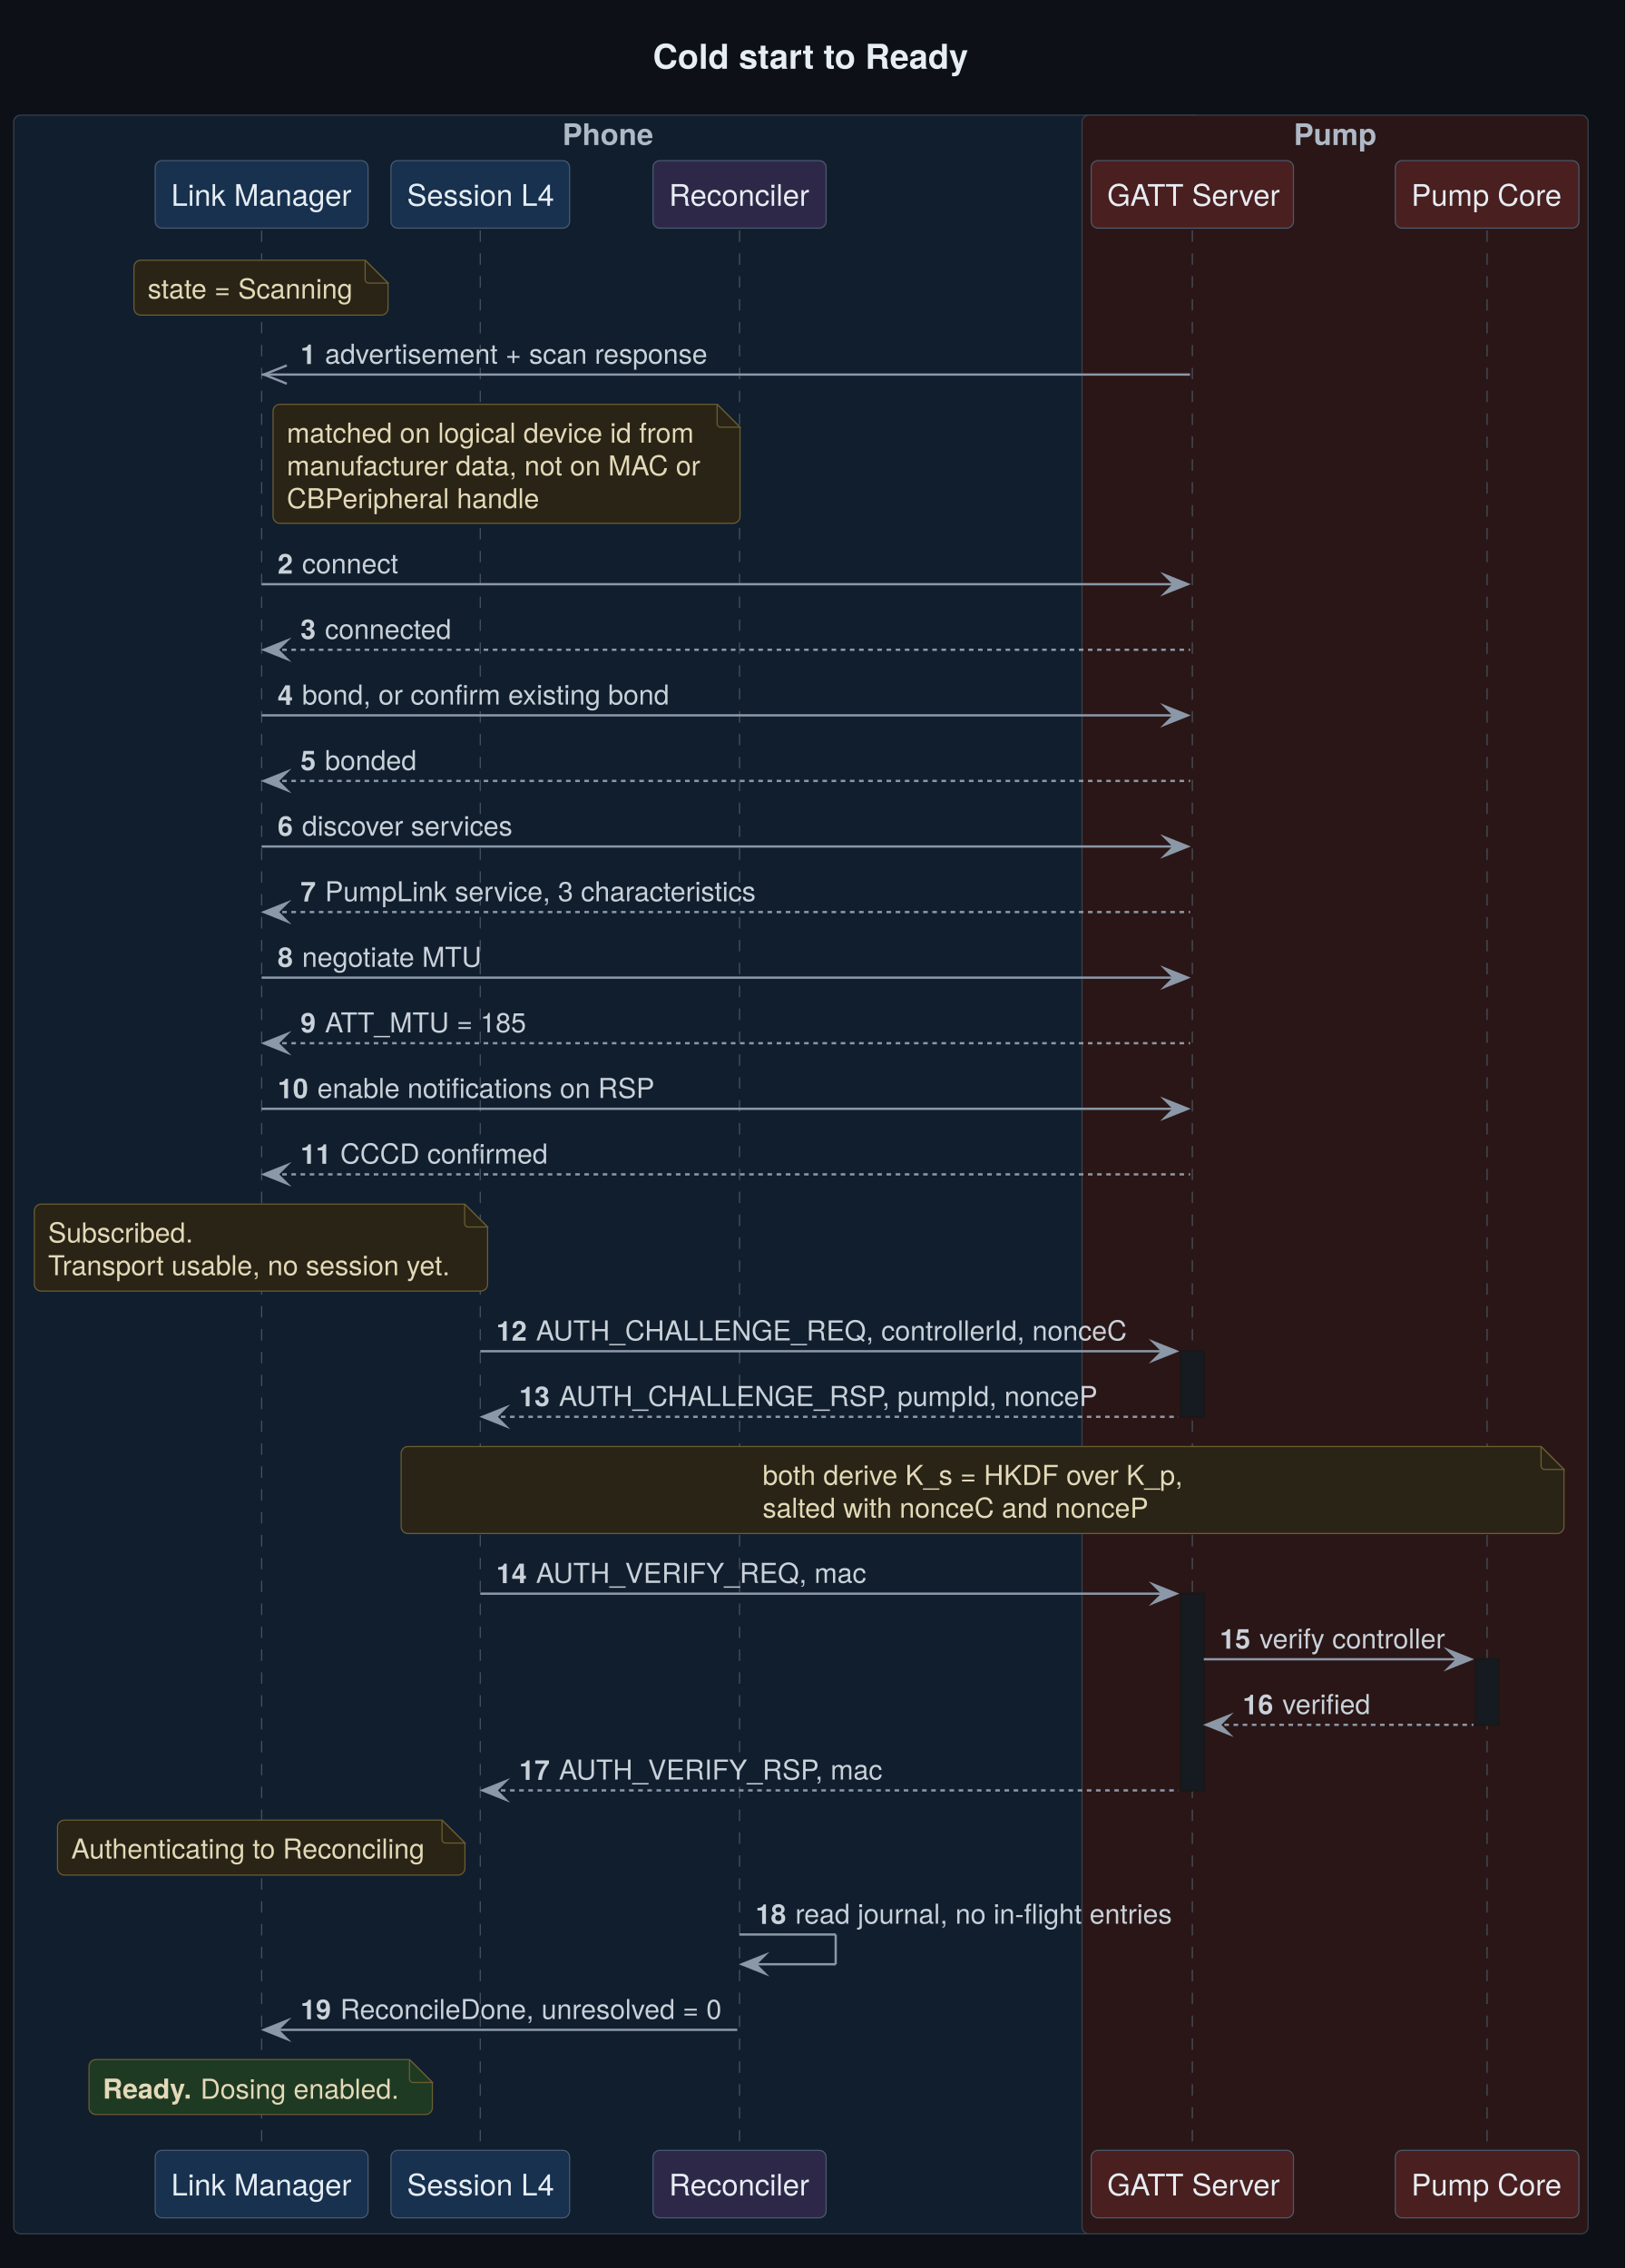
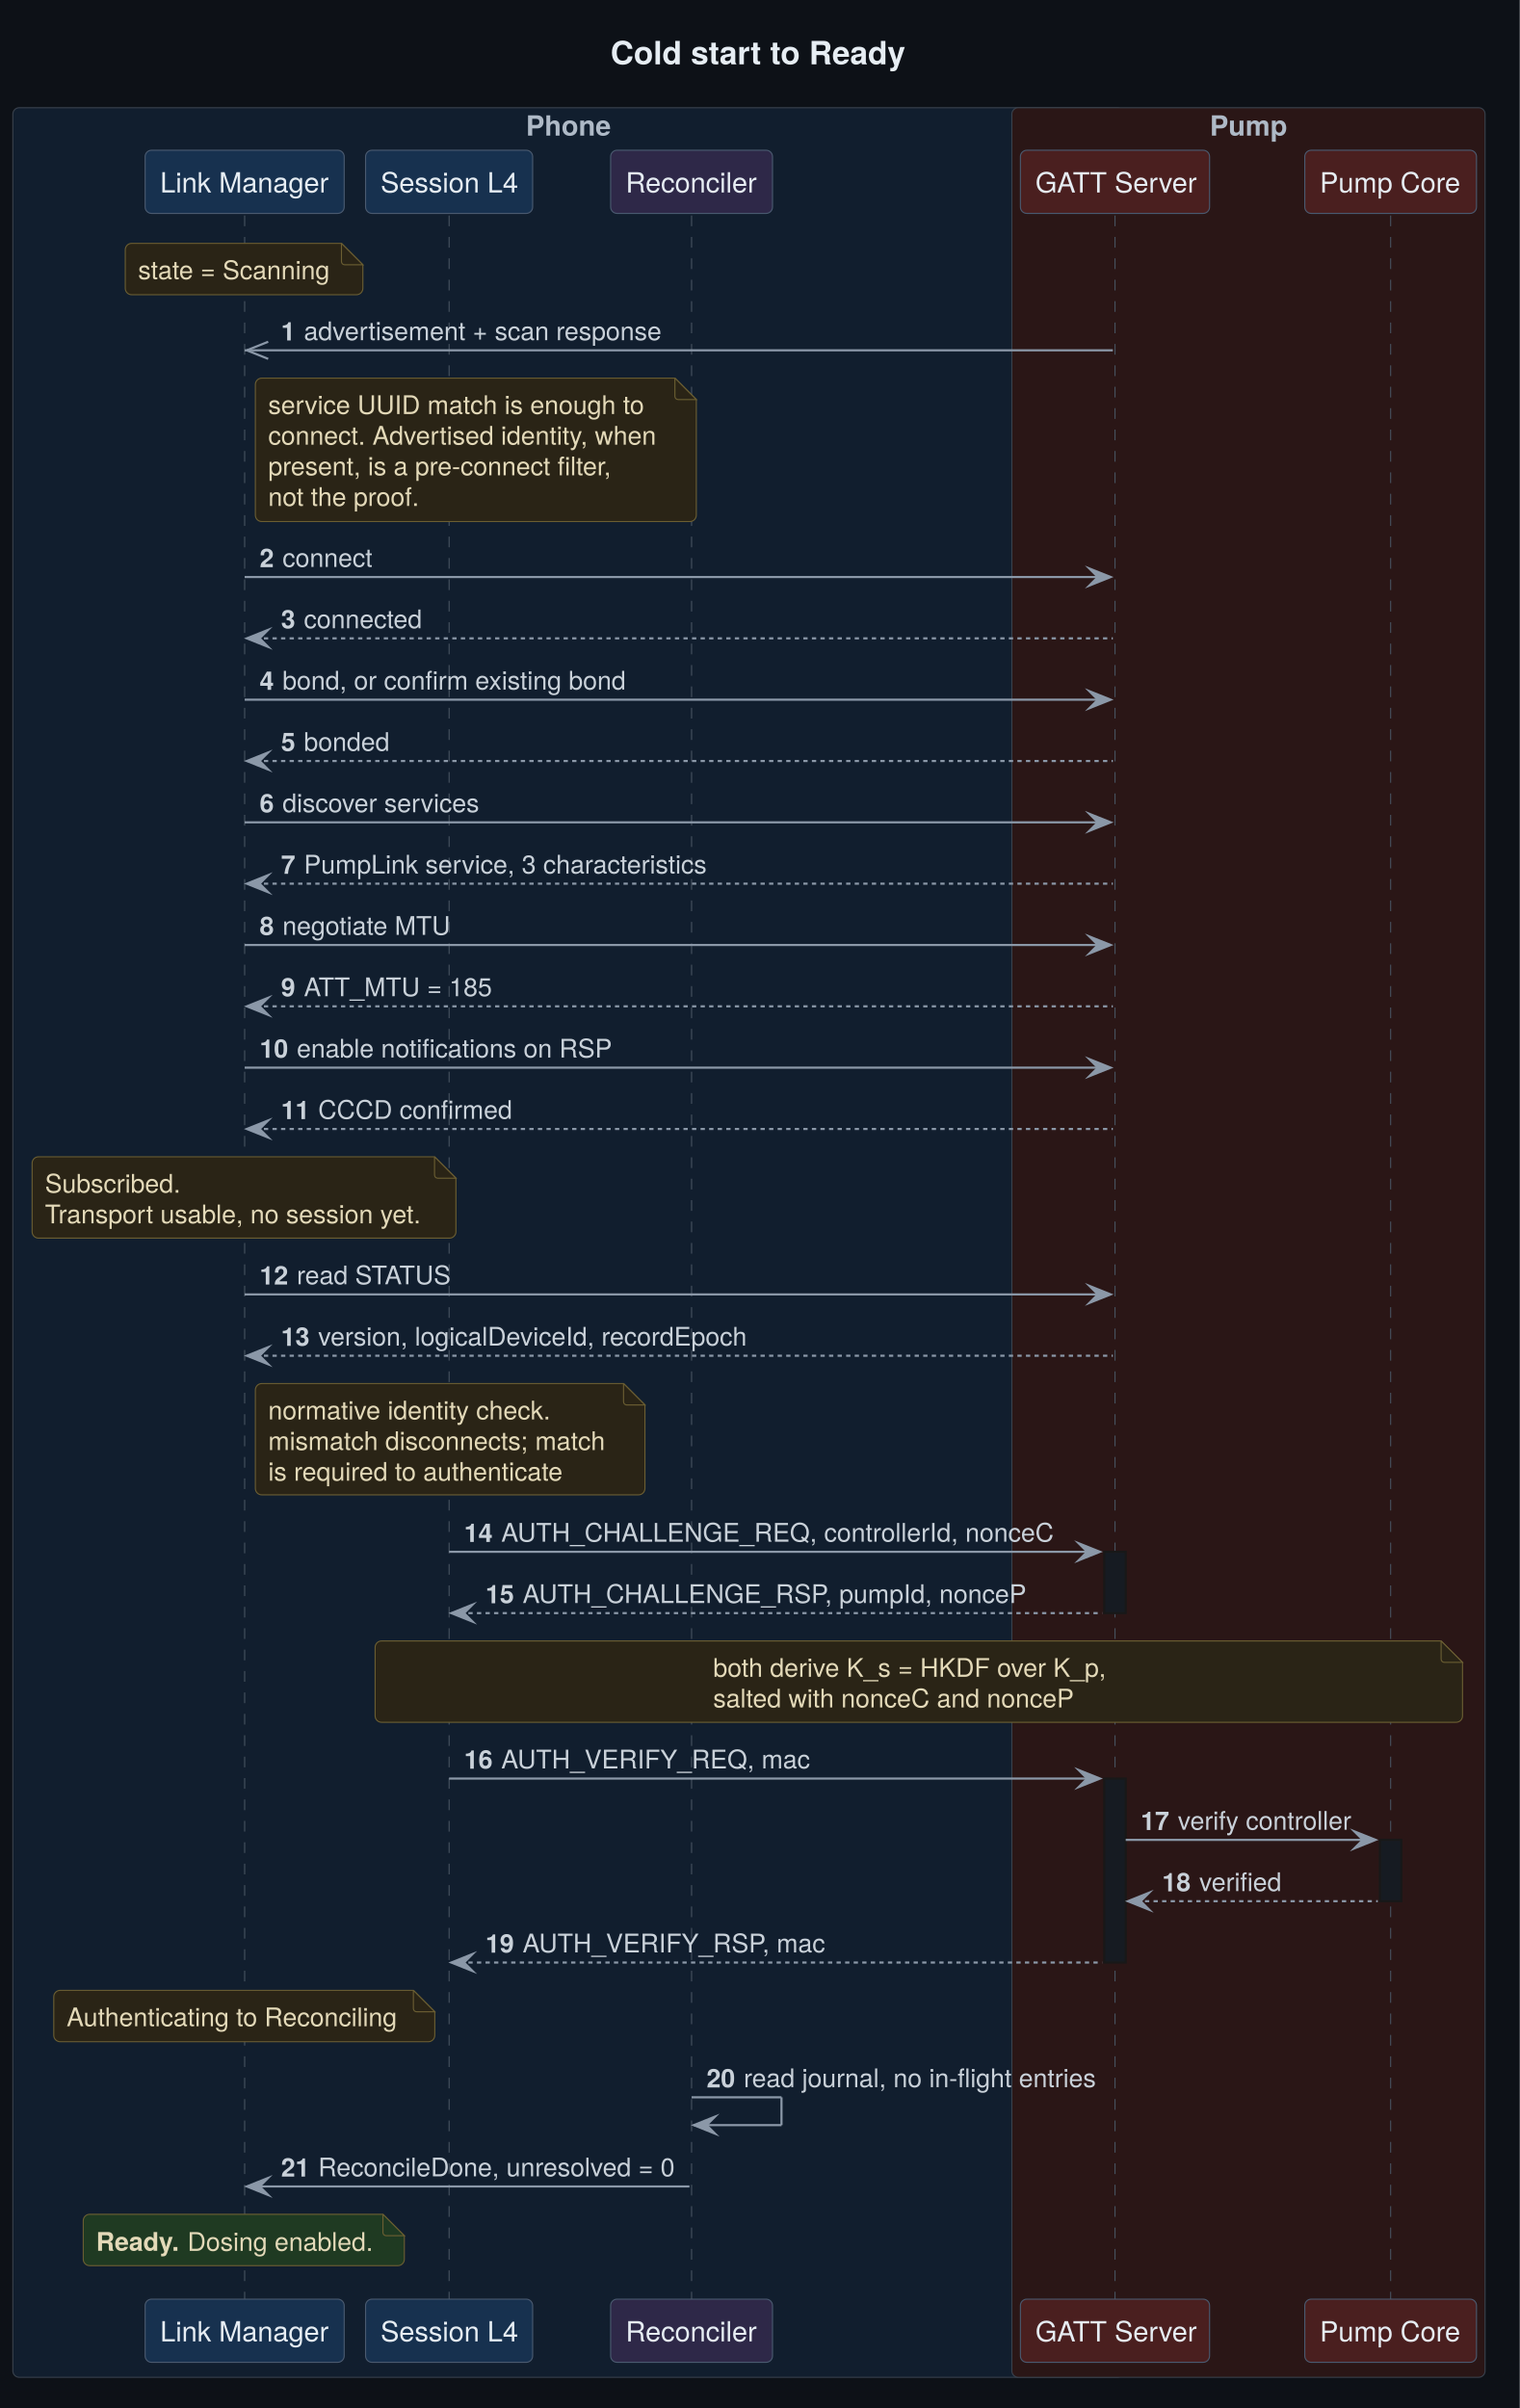
- <svg xmlns="http://www.w3.org/2000/svg" version="1.1" data-diagram-type="SEQUENCE" style="width:710px;height:991px;background:#0D1117;" width="710px" height="991px" viewBox="0 0 710 991" zoomAndPan="magnify" preserveAspectRatio="none" contentStyleType="text/css">
+ <svg xmlns="http://www.w3.org/2000/svg" version="1.1" data-diagram-type="SEQUENCE" style="width:710px;height:1125px;background:#0D1117;" width="710px" height="1125px" viewBox="0 0 710 1125" zoomAndPan="magnify" preserveAspectRatio="none" contentStyleType="text/css">
  <defs />
  <g font-family="sans-serif" lengthAdjust="spacing">
-     <rect x="0" y="0" width="710" height="991" fill="#0D1117" style="stroke:none;" />
+     <rect x="0" y="0" width="710" height="1125" fill="#0D1117" style="stroke:none;" />
    <g class="title" data-source-line="3">
      <text x="285.223" y="30.06" fill="#E6EDF3" font-size="15" textLength="138.33" font-weight="700" font-family="'Helvetica Neue'">Cold start to Ready</text>
    </g>
-     <rect x="6" y="50.315" width="518.894" height="925.775" fill="#111E2E" style="stroke:#39414C;stroke-width:0.5;" rx="3" ry="3" />
+     <rect x="6" y="50.315" width="518.894" height="1060.343" fill="#111E2E" style="stroke:#39414C;stroke-width:0.5;" rx="3" ry="3" />
    <text x="245.7" y="63.367" fill="#AEB9C6" font-size="13" textLength="39.494" font-weight="700" font-family="'Helvetica Neue'">Phone</text>
-     <rect x="472.707" y="50.315" width="221.069" height="925.775" fill="#2A1616" style="stroke:#39414C;stroke-width:0.5;" rx="3" ry="3" />
+     <rect x="472.707" y="50.315" width="221.069" height="1060.343" fill="#2A1616" style="stroke:#39414C;stroke-width:0.5;" rx="3" ry="3" />
    <text x="565.192" y="63.367" fill="#AEB9C6" font-size="13" textLength="36.101" font-weight="700" font-family="'Helvetica Neue'">Pump</text>
    <g>
-       <rect x="110.794" y="100.697" width="8" height="838.884" fill="#000" fill-opacity="0" />
-       <line x1="114.294" y1="100.697" x2="114.294" y2="939.581" style="stroke:#46525F;stroke-width:0.5;stroke-dasharray:5,5;" />
+       <rect x="110.794" y="100.697" width="8" height="973.452" fill="#000" fill-opacity="0" />
+       <line x1="114.294" y1="100.697" x2="114.294" y2="1074.149" style="stroke:#46525F;stroke-width:0.5;stroke-dasharray:5,5;" />
    </g>
    <g>
-       <rect x="206.313" y="100.697" width="8" height="838.884" fill="#000" fill-opacity="0" />
-       <line x1="209.813" y1="100.697" x2="209.813" y2="939.581" style="stroke:#46525F;stroke-width:0.5;stroke-dasharray:5,5;" />
+       <rect x="206.313" y="100.697" width="8" height="973.452" fill="#000" fill-opacity="0" />
+       <line x1="209.813" y1="100.697" x2="209.813" y2="1074.149" style="stroke:#46525F;stroke-width:0.5;stroke-dasharray:5,5;" />
    </g>
    <g>
-       <rect x="319.586" y="100.697" width="8" height="838.884" fill="#000" fill-opacity="0" />
-       <line x1="323.086" y1="100.697" x2="323.086" y2="939.581" style="stroke:#46525F;stroke-width:0.5;stroke-dasharray:5,5;" />
+       <rect x="319.586" y="100.697" width="8" height="973.452" fill="#000" fill-opacity="0" />
+       <line x1="323.086" y1="100.697" x2="323.086" y2="1074.149" style="stroke:#46525F;stroke-width:0.5;stroke-dasharray:5,5;" />
    </g>
    <g>
-       <rect x="517.394" y="100.697" width="8" height="838.884" fill="#000" fill-opacity="0" />
-       <line x1="520.894" y1="100.697" x2="520.894" y2="939.581" style="stroke:#46525F;stroke-width:0.5;stroke-dasharray:5,5;" />
+       <rect x="517.394" y="100.697" width="8" height="973.452" fill="#000" fill-opacity="0" />
+       <line x1="520.894" y1="100.697" x2="520.894" y2="1074.149" style="stroke:#46525F;stroke-width:0.5;stroke-dasharray:5,5;" />
    </g>
    <g>
-       <rect x="515.894" y="590.417" width="10" height="28.652" fill="#161B22" style="stroke:#181818;stroke-width:1;" />
+       <rect x="515.894" y="724.985" width="10" height="28.652" fill="#161B22" style="stroke:#181818;stroke-width:1;" />
    </g>
    <g>
-       <rect x="515.894" y="696.353" width="10" height="85.956" fill="#161B22" style="stroke:#181818;stroke-width:1;" />
+       <rect x="515.894" y="830.921" width="10" height="85.956" fill="#161B22" style="stroke:#181818;stroke-width:1;" />
    </g>
    <g>
-       <rect x="646.166" y="100.697" width="8" height="838.884" fill="#000" fill-opacity="0" />
-       <line x1="649.666" y1="100.697" x2="649.666" y2="939.581" style="stroke:#46525F;stroke-width:0.5;stroke-dasharray:5,5;" />
+       <rect x="646.166" y="100.697" width="8" height="973.452" fill="#000" fill-opacity="0" />
+       <line x1="649.666" y1="100.697" x2="649.666" y2="1074.149" style="stroke:#46525F;stroke-width:0.5;stroke-dasharray:5,5;" />
    </g>
    <g>
-       <rect x="644.666" y="725.005" width="10" height="28.652" fill="#161B22" style="stroke:#181818;stroke-width:1;" />
+       <rect x="644.666" y="859.573" width="10" height="28.652" fill="#161B22" style="stroke:#181818;stroke-width:1;" />
    </g>
    <rect x="67.8" y="70.188" width="92.988" height="29.509" fill="#17314F" style="stroke:#4A5A70;stroke-width:0.5;" rx="3" ry="3" />
    <text x="74.8" y="89.928" fill="#E6EDF3" font-size="13" textLength="78.988" font-family="'Helvetica Neue'">Link Manager</text>
    <rect x="170.788" y="70.188" width="78.051" height="29.509" fill="#17314F" style="stroke:#4A5A70;stroke-width:0.5;" rx="3" ry="3" />
    <text x="177.788" y="89.928" fill="#E6EDF3" font-size="13" textLength="64.051" font-family="'Helvetica Neue'">Session L4</text>
    <rect x="285.276" y="70.188" width="75.62" height="29.509" fill="#2E2848" style="stroke:#4A5A70;stroke-width:0.5;" rx="3" ry="3" />
    <text x="292.276" y="89.928" fill="#E6EDF3" font-size="13" textLength="61.62" font-family="'Helvetica Neue'">Reconciler</text>
    <rect x="476.707" y="70.188" width="88.373" height="29.509" fill="#4A1F1F" style="stroke:#4A5A70;stroke-width:0.5;" rx="3" ry="3" />
    <text x="483.707" y="89.928" fill="#E6EDF3" font-size="13" textLength="74.373" font-family="'Helvetica Neue'">GATT Server</text>
    <rect x="609.555" y="70.188" width="80.222" height="29.509" fill="#4A1F1F" style="stroke:#4A5A70;stroke-width:0.5;" rx="3" ry="3" />
    <text x="616.555" y="89.928" fill="#E6EDF3" font-size="13" textLength="66.222" font-family="'Helvetica Neue'">Pump Core</text>
-     <rect x="67.8" y="939.581" width="92.988" height="29.509" fill="#17314F" style="stroke:#4A5A70;stroke-width:0.5;" rx="3" ry="3" />
-     <text x="74.8" y="959.321" fill="#E6EDF3" font-size="13" textLength="78.988" font-family="'Helvetica Neue'">Link Manager</text>
-     <rect x="170.788" y="939.581" width="78.051" height="29.509" fill="#17314F" style="stroke:#4A5A70;stroke-width:0.5;" rx="3" ry="3" />
-     <text x="177.788" y="959.321" fill="#E6EDF3" font-size="13" textLength="64.051" font-family="'Helvetica Neue'">Session L4</text>
-     <rect x="285.276" y="939.581" width="75.62" height="29.509" fill="#2E2848" style="stroke:#4A5A70;stroke-width:0.5;" rx="3" ry="3" />
-     <text x="292.276" y="959.321" fill="#E6EDF3" font-size="13" textLength="61.62" font-family="'Helvetica Neue'">Reconciler</text>
-     <rect x="476.707" y="939.581" width="88.373" height="29.509" fill="#4A1F1F" style="stroke:#4A5A70;stroke-width:0.5;" rx="3" ry="3" />
-     <text x="483.707" y="959.321" fill="#E6EDF3" font-size="13" textLength="74.373" font-family="'Helvetica Neue'">GATT Server</text>
-     <rect x="609.555" y="939.581" width="80.222" height="29.509" fill="#4A1F1F" style="stroke:#4A5A70;stroke-width:0.5;" rx="3" ry="3" />
-     <text x="616.555" y="959.321" fill="#E6EDF3" font-size="13" textLength="66.222" font-family="'Helvetica Neue'">Pump Core</text>
+     <rect x="67.8" y="1074.149" width="92.988" height="29.509" fill="#17314F" style="stroke:#4A5A70;stroke-width:0.5;" rx="3" ry="3" />
+     <text x="74.8" y="1093.889" fill="#E6EDF3" font-size="13" textLength="78.988" font-family="'Helvetica Neue'">Link Manager</text>
+     <rect x="170.788" y="1074.149" width="78.051" height="29.509" fill="#17314F" style="stroke:#4A5A70;stroke-width:0.5;" rx="3" ry="3" />
+     <text x="177.788" y="1093.889" fill="#E6EDF3" font-size="13" textLength="64.051" font-family="'Helvetica Neue'">Session L4</text>
+     <rect x="285.276" y="1074.149" width="75.62" height="29.509" fill="#2E2848" style="stroke:#4A5A70;stroke-width:0.5;" rx="3" ry="3" />
+     <text x="292.276" y="1093.889" fill="#E6EDF3" font-size="13" textLength="61.62" font-family="'Helvetica Neue'">Reconciler</text>
+     <rect x="476.707" y="1074.149" width="88.373" height="29.509" fill="#4A1F1F" style="stroke:#4A5A70;stroke-width:0.5;" rx="3" ry="3" />
+     <text x="483.707" y="1093.889" fill="#E6EDF3" font-size="13" textLength="74.373" font-family="'Helvetica Neue'">GATT Server</text>
+     <rect x="609.555" y="1074.149" width="80.222" height="29.509" fill="#4A1F1F" style="stroke:#4A5A70;stroke-width:0.5;" rx="3" ry="3" />
+     <text x="616.555" y="1093.889" fill="#E6EDF3" font-size="13" textLength="66.222" font-family="'Helvetica Neue'">Pump Core</text>
    <path d="M58.518,116.697 L58.518,134.697 A3,3 0 0 0 61.518,137.697 L166.518,137.697 A3,3 0 0 0 169.518,134.697 L169.518,123.697 L159.518,113.697 L61.518,113.697 A3,3 0 0 0 58.518,116.697" style="stroke:#6B5E32;stroke-width:0.5;" fill="#2A2416" />
    <path d="M159.518,113.697 L159.518,122.197 A1.5,1.5 0 0 0 161.018,123.697 L169.518,123.697 L159.518,113.697" style="stroke:#6B5E32;stroke-width:0.5;" fill="#2A2416" />
    <text x="64.518" y="130.457" fill="#E3D9B8" font-size="12" textLength="90.552" font-family="'Helvetica Neue'">state = Scanning</text>
    <line x1="115.294" y1="163.665" x2="125.294" y2="159.665" style="stroke:#8B98A8;stroke-width:1;" />
    <line x1="115.294" y1="163.665" x2="125.294" y2="167.665" style="stroke:#8B98A8;stroke-width:1;" />
    <line x1="114.294" y1="163.665" x2="519.894" y2="163.665" style="stroke:#8B98A8;stroke-width:1;" />
    <text x="131.294" y="159.061" fill="#C9D1D9" font-size="12" font-weight="700" font-family="'Helvetica Neue'">1</text>
    <text x="141.966" y="158.941" fill="#C9D1D9" font-size="12" textLength="168.348" font-family="'Helvetica Neue'">advertisement + scan response</text>
-     <path d="M119.294,179.665 L119.294,225.665 A3,3 0 0 0 122.294,228.665 L320.294,228.665 A3,3 0 0 0 323.294,225.665 L323.294,186.665 L313.294,176.665 L122.294,176.665 A3,3 0 0 0 119.294,179.665" style="stroke:#6B5E32;stroke-width:0.5;" fill="#2A2416" />
-     <path d="M313.294,176.665 L313.294,185.165 A1.5,1.5 0 0 0 314.794,186.665 L323.294,186.665 L313.294,176.665" style="stroke:#6B5E32;stroke-width:0.5;" fill="#2A2416" />
-     <text x="125.294" y="193.425" fill="#E3D9B8" font-size="12" textLength="181.596" font-family="'Helvetica Neue'">matched on logical device id from</text>
-     <text x="125.294" y="207.741" fill="#E3D9B8" font-size="12" textLength="183.828" font-family="'Helvetica Neue'">manufacturer data, not on MAC or</text>
-     <text x="125.294" y="222.057" fill="#E3D9B8" font-size="12" textLength="110.448" font-family="'Helvetica Neue'">CBPeripheral handle</text>
-     <polygon points="508.894,251.265,518.894,255.265,508.894,259.265,512.894,255.265" fill="#8B98A8" style="stroke:#8B98A8;stroke-width:1;stroke-linejoin:miter;stroke-miterlimit:10;" />
-     <line x1="114.294" y1="255.265" x2="514.894" y2="255.265" style="stroke:#8B98A8;stroke-width:1;" />
-     <text x="121.294" y="250.661" fill="#C9D1D9" font-size="12" font-weight="700" font-family="'Helvetica Neue'">2</text>
-     <text x="131.966" y="250.541" fill="#C9D1D9" font-size="12" textLength="43.344" font-family="'Helvetica Neue'">connect</text>
-     <polygon points="125.294,279.917,115.294,283.917,125.294,287.917,121.294,283.917" fill="#8B98A8" style="stroke:#8B98A8;stroke-width:1;stroke-linejoin:miter;stroke-miterlimit:10;" />
-     <line x1="119.294" y1="283.917" x2="519.894" y2="283.917" style="stroke:#8B98A8;stroke-width:1;stroke-dasharray:2,2;" />
-     <text x="131.294" y="279.313" fill="#C9D1D9" font-size="12" font-weight="700" font-family="'Helvetica Neue'">3</text>
-     <text x="141.966" y="279.193" fill="#C9D1D9" font-size="12" textLength="56.904" font-family="'Helvetica Neue'">connected</text>
-     <polygon points="508.894,308.569,518.894,312.569,508.894,316.569,512.894,312.569" fill="#8B98A8" style="stroke:#8B98A8;stroke-width:1;stroke-linejoin:miter;stroke-miterlimit:10;" />
-     <line x1="114.294" y1="312.569" x2="514.894" y2="312.569" style="stroke:#8B98A8;stroke-width:1;" />
-     <text x="121.294" y="307.965" fill="#C9D1D9" font-size="12" font-weight="700" font-family="'Helvetica Neue'">4</text>
-     <text x="131.966" y="307.845" fill="#C9D1D9" font-size="12" textLength="164.928" font-family="'Helvetica Neue'">bond, or confirm existing bond</text>
-     <polygon points="125.294,337.221,115.294,341.221,125.294,345.221,121.294,341.221" fill="#8B98A8" style="stroke:#8B98A8;stroke-width:1;stroke-linejoin:miter;stroke-miterlimit:10;" />
-     <line x1="119.294" y1="341.221" x2="519.894" y2="341.221" style="stroke:#8B98A8;stroke-width:1;stroke-dasharray:2,2;" />
-     <text x="131.294" y="336.617" fill="#C9D1D9" font-size="12" font-weight="700" font-family="'Helvetica Neue'">5</text>
-     <text x="141.966" y="336.497" fill="#C9D1D9" font-size="12" textLength="41.352" font-family="'Helvetica Neue'">bonded</text>
-     <polygon points="508.894,365.873,518.894,369.873,508.894,373.873,512.894,369.873" fill="#8B98A8" style="stroke:#8B98A8;stroke-width:1;stroke-linejoin:miter;stroke-miterlimit:10;" />
-     <line x1="114.294" y1="369.873" x2="514.894" y2="369.873" style="stroke:#8B98A8;stroke-width:1;" />
-     <text x="121.294" y="365.269" fill="#C9D1D9" font-size="12" font-weight="700" font-family="'Helvetica Neue'">6</text>
-     <text x="131.966" y="365.149" fill="#C9D1D9" font-size="12" textLength="92.88" font-family="'Helvetica Neue'">discover services</text>
-     <polygon points="125.294,394.525,115.294,398.525,125.294,402.525,121.294,398.525" fill="#8B98A8" style="stroke:#8B98A8;stroke-width:1;stroke-linejoin:miter;stroke-miterlimit:10;" />
-     <line x1="119.294" y1="398.525" x2="519.894" y2="398.525" style="stroke:#8B98A8;stroke-width:1;stroke-dasharray:2,2;" />
-     <text x="131.294" y="393.921" fill="#C9D1D9" font-size="12" font-weight="700" font-family="'Helvetica Neue'">7</text>
-     <text x="141.966" y="393.801" fill="#C9D1D9" font-size="12" textLength="190.26" font-family="'Helvetica Neue'">PumpLink service, 3 characteristics</text>
-     <polygon points="508.894,423.177,518.894,427.177,508.894,431.177,512.894,427.177" fill="#8B98A8" style="stroke:#8B98A8;stroke-width:1;stroke-linejoin:miter;stroke-miterlimit:10;" />
-     <line x1="114.294" y1="427.177" x2="514.894" y2="427.177" style="stroke:#8B98A8;stroke-width:1;" />
-     <text x="121.294" y="422.573" fill="#C9D1D9" font-size="12" font-weight="700" font-family="'Helvetica Neue'">8</text>
-     <text x="131.966" y="422.453" fill="#C9D1D9" font-size="12" textLength="79.344" font-family="'Helvetica Neue'">negotiate MTU</text>
-     <polygon points="125.294,451.829,115.294,455.829,125.294,459.829,121.294,455.829" fill="#8B98A8" style="stroke:#8B98A8;stroke-width:1;stroke-linejoin:miter;stroke-miterlimit:10;" />
-     <line x1="119.294" y1="455.829" x2="519.894" y2="455.829" style="stroke:#8B98A8;stroke-width:1;stroke-dasharray:2,2;" />
-     <text x="131.294" y="451.225" fill="#C9D1D9" font-size="12" font-weight="700" font-family="'Helvetica Neue'">9</text>
-     <text x="141.966" y="451.105" fill="#C9D1D9" font-size="12" textLength="87.444" font-family="'Helvetica Neue'">ATT_MTU = 185</text>
-     <polygon points="508.894,480.481,518.894,484.481,508.894,488.481,512.894,484.481" fill="#8B98A8" style="stroke:#8B98A8;stroke-width:1;stroke-linejoin:miter;stroke-miterlimit:10;" />
-     <line x1="114.294" y1="484.481" x2="514.894" y2="484.481" style="stroke:#8B98A8;stroke-width:1;" />
-     <text x="121.294" y="479.877" fill="#C9D1D9" font-size="12" textLength="13.344" font-weight="700" font-family="'Helvetica Neue'">10</text>
-     <text x="138.638" y="479.757" fill="#C9D1D9" font-size="12" textLength="148.236" font-family="'Helvetica Neue'">enable notifications on RSP</text>
-     <polygon points="125.294,509.133,115.294,513.133,125.294,517.133,121.294,513.133" fill="#8B98A8" style="stroke:#8B98A8;stroke-width:1;stroke-linejoin:miter;stroke-miterlimit:10;" />
-     <line x1="119.294" y1="513.133" x2="519.894" y2="513.133" style="stroke:#8B98A8;stroke-width:1;stroke-dasharray:2,2;" />
-     <text x="131.294" y="508.529" fill="#C9D1D9" font-size="12" textLength="13.344" font-weight="700" font-family="'Helvetica Neue'">11</text>
-     <text x="148.638" y="508.409" fill="#C9D1D9" font-size="12" textLength="91.788" font-family="'Helvetica Neue'">CCCD confirmed</text>
-     <path d="M15,529.133 L15,561.133 A3,3 0 0 0 18,564.133 L210,564.133 A3,3 0 0 0 213,561.133 L213,536.133 L203,526.133 L18,526.133 A3,3 0 0 0 15,529.133" style="stroke:#6B5E32;stroke-width:0.5;" fill="#2A2416" />
-     <path d="M203,526.133 L203,534.633 A1.5,1.5 0 0 0 204.5,536.133 L213,536.133 L203,526.133" style="stroke:#6B5E32;stroke-width:0.5;" fill="#2A2416" />
-     <text x="21" y="542.893" fill="#E3D9B8" font-size="12" textLength="64.68" font-family="'Helvetica Neue'">Subscribed.</text>
-     <text x="21" y="557.209" fill="#E3D9B8" font-size="12" textLength="177.588" font-family="'Helvetica Neue'">Transport usable, no session yet.</text>
-     <polygon points="503.894,586.417,513.894,590.417,503.894,594.417,507.894,590.417" fill="#8B98A8" style="stroke:#8B98A8;stroke-width:1;stroke-linejoin:miter;stroke-miterlimit:10;" />
-     <line x1="209.813" y1="590.417" x2="509.894" y2="590.417" style="stroke:#8B98A8;stroke-width:1;" />
-     <text x="216.813" y="585.813" fill="#C9D1D9" font-size="12" textLength="13.344" font-weight="700" font-family="'Helvetica Neue'">12</text>
-     <text x="234.157" y="585.693" fill="#C9D1D9" font-size="12" textLength="255.336" font-family="'Helvetica Neue'">AUTH_CHALLENGE_REQ, controllerId, nonceC</text>
-     <polygon points="220.813,615.069,210.813,619.069,220.813,623.069,216.813,619.069" fill="#8B98A8" style="stroke:#8B98A8;stroke-width:1;stroke-linejoin:miter;stroke-miterlimit:10;" />
-     <line x1="214.813" y1="619.069" x2="514.894" y2="619.069" style="stroke:#8B98A8;stroke-width:1;stroke-dasharray:2,2;" />
-     <text x="226.813" y="614.465" fill="#C9D1D9" font-size="12" textLength="13.344" font-weight="700" font-family="'Helvetica Neue'">13</text>
-     <text x="244.157" y="614.345" fill="#C9D1D9" font-size="12" textLength="234.252" font-family="'Helvetica Neue'">AUTH_CHALLENGE_RSP, pumpId, nonceP</text>
-     <path d="M175.245,635.069 L175.245,667.069 A3,3 0 0 0 178.245,670.069 L680.245,670.069 A3,3 0 0 0 683.245,667.069 L683.245,642.069 L673.245,632.069 L178.245,632.069 A3,3 0 0 0 175.245,635.069" style="stroke:#6B5E32;stroke-width:0.5;" fill="#2A2416" />
-     <path d="M673.245,632.069 L673.245,640.569 A1.5,1.5 0 0 0 674.745,642.069 L683.245,642.069 L673.245,632.069" style="stroke:#6B5E32;stroke-width:0.5;" fill="#2A2416" />
-     <text x="333.176" y="648.829" fill="#E3D9B8" font-size="12" textLength="184.128" font-family="'Helvetica Neue'">both derive K_s = HKDF over K_p,</text>
-     <text x="333.176" y="663.145" fill="#E3D9B8" font-size="12" textLength="170.916" font-family="'Helvetica Neue'">salted with nonceC and nonceP</text>
-     <polygon points="503.894,692.353,513.894,696.353,503.894,700.353,507.894,696.353" fill="#8B98A8" style="stroke:#8B98A8;stroke-width:1;stroke-linejoin:miter;stroke-miterlimit:10;" />
-     <line x1="209.813" y1="696.353" x2="509.894" y2="696.353" style="stroke:#8B98A8;stroke-width:1;" />
-     <text x="216.813" y="691.749" fill="#C9D1D9" font-size="12" textLength="13.344" font-weight="700" font-family="'Helvetica Neue'">14</text>
-     <text x="234.157" y="691.629" fill="#C9D1D9" font-size="12" textLength="139.116" font-family="'Helvetica Neue'">AUTH_VERIFY_REQ, mac</text>
-     <polygon points="632.666,721.005,642.666,725.005,632.666,729.005,636.666,725.005" fill="#8B98A8" style="stroke:#8B98A8;stroke-width:1;stroke-linejoin:miter;stroke-miterlimit:10;" />
-     <line x1="525.894" y1="725.005" x2="638.666" y2="725.005" style="stroke:#8B98A8;stroke-width:1;" />
-     <text x="532.894" y="720.401" fill="#C9D1D9" font-size="12" textLength="13.344" font-weight="700" font-family="'Helvetica Neue'">15</text>
-     <text x="550.238" y="720.281" fill="#C9D1D9" font-size="12" textLength="82.428" font-family="'Helvetica Neue'">verify controller</text>
-     <polygon points="536.894,749.657,526.894,753.657,536.894,757.657,532.894,753.657" fill="#8B98A8" style="stroke:#8B98A8;stroke-width:1;stroke-linejoin:miter;stroke-miterlimit:10;" />
-     <line x1="530.894" y1="753.657" x2="643.666" y2="753.657" style="stroke:#8B98A8;stroke-width:1;stroke-dasharray:2,2;" />
-     <text x="542.894" y="749.053" fill="#C9D1D9" font-size="12" textLength="13.344" font-weight="700" font-family="'Helvetica Neue'">16</text>
-     <text x="560.238" y="748.933" fill="#C9D1D9" font-size="12" textLength="38.88" font-family="'Helvetica Neue'">verified</text>
-     <polygon points="220.813,778.309,210.813,782.309,220.813,786.309,216.813,782.309" fill="#8B98A8" style="stroke:#8B98A8;stroke-width:1;stroke-linejoin:miter;stroke-miterlimit:10;" />
-     <line x1="214.813" y1="782.309" x2="514.894" y2="782.309" style="stroke:#8B98A8;stroke-width:1;stroke-dasharray:2,2;" />
-     <text x="226.813" y="777.705" fill="#C9D1D9" font-size="12" textLength="13.344" font-weight="700" font-family="'Helvetica Neue'">17</text>
-     <text x="244.157" y="777.585" fill="#C9D1D9" font-size="12" textLength="138.216" font-family="'Helvetica Neue'">AUTH_VERIFY_RSP, mac</text>
-     <path d="M25.116,798.309 L25.116,816.309 A3,3 0 0 0 28.116,819.309 L200.116,819.309 A3,3 0 0 0 203.116,816.309 L203.116,805.309 L193.116,795.309 L28.116,795.309 A3,3 0 0 0 25.116,798.309" style="stroke:#6B5E32;stroke-width:0.5;" fill="#2A2416" />
-     <path d="M193.116,795.309 L193.116,803.809 A1.5,1.5 0 0 0 194.616,805.309 L203.116,805.309 L193.116,795.309" style="stroke:#6B5E32;stroke-width:0.5;" fill="#2A2416" />
-     <text x="31.116" y="812.069" fill="#E3D9B8" font-size="12" textLength="157.356" font-family="'Helvetica Neue'">Authenticating to Reconciling</text>
-     <line x1="323.086" y1="845.277" x2="365.086" y2="845.277" style="stroke:#8B98A8;stroke-width:1;" />
-     <line x1="365.086" y1="845.277" x2="365.086" y2="858.277" style="stroke:#8B98A8;stroke-width:1;" />
-     <line x1="324.086" y1="858.277" x2="365.086" y2="858.277" style="stroke:#8B98A8;stroke-width:1;" />
-     <polygon points="334.086,854.277,324.086,858.277,334.086,862.277,330.086,858.277" fill="#8B98A8" style="stroke:#8B98A8;stroke-width:1;stroke-linejoin:miter;stroke-miterlimit:10;" />
-     <text x="330.086" y="840.673" fill="#C9D1D9" font-size="12" textLength="13.344" font-weight="700" font-family="'Helvetica Neue'">18</text>
-     <text x="347.43" y="840.553" fill="#C9D1D9" font-size="12" textLength="166.464" font-family="'Helvetica Neue'">read journal, no in-flight entries</text>
-     <polygon points="125.294,882.929,115.294,886.929,125.294,890.929,121.294,886.929" fill="#8B98A8" style="stroke:#8B98A8;stroke-width:1;stroke-linejoin:miter;stroke-miterlimit:10;" />
-     <line x1="119.294" y1="886.929" x2="322.086" y2="886.929" style="stroke:#8B98A8;stroke-width:1;" />
-     <text x="131.294" y="882.325" fill="#C9D1D9" font-size="12" textLength="13.344" font-weight="700" font-family="'Helvetica Neue'">19</text>
-     <text x="148.638" y="882.205" fill="#C9D1D9" font-size="12" textLength="167.448" font-family="'Helvetica Neue'">ReconcileDone, unresolved = 0</text>
-     <path d="M38.892,902.929 L38.892,920.929 A3,3 0 0 0 41.892,923.929 L185.892,923.929 A3,3 0 0 0 188.892,920.929 L188.892,909.929 L178.892,899.929 L41.892,899.929 A3,3 0 0 0 38.892,902.929" style="stroke:#6B5E32;stroke-width:0.5;" fill="#1F3A22" />
-     <path d="M178.892,899.929 L178.892,908.429 A1.5,1.5 0 0 0 180.392,909.929 L188.892,909.929 L178.892,899.929" style="stroke:#6B5E32;stroke-width:0.5;" fill="#1F3A22" />
-     <text x="44.892" y="916.977" fill="#E3D9B8" font-size="12" textLength="39.336" font-weight="700" font-family="'Helvetica Neue'">Ready.</text>
-     <text x="87.564" y="917.025" fill="#E3D9B8" font-size="12" textLength="87.132" font-family="'Helvetica Neue'">Dosing enabled.</text>
+     <path d="M119.294,179.665 L119.294,240.665 A3,3 0 0 0 122.294,243.665 L322.294,243.665 A3,3 0 0 0 325.294,240.665 L325.294,186.665 L315.294,176.665 L122.294,176.665 A3,3 0 0 0 119.294,179.665" style="stroke:#6B5E32;stroke-width:0.5;" fill="#2A2416" />
+     <path d="M315.294,176.665 L315.294,185.165 A1.5,1.5 0 0 0 316.794,186.665 L325.294,186.665 L315.294,176.665" style="stroke:#6B5E32;stroke-width:0.5;" fill="#2A2416" />
+     <text x="125.294" y="193.425" fill="#E3D9B8" font-size="12" textLength="176.7" font-family="'Helvetica Neue'">service UUID match is enough to</text>
+     <text x="125.294" y="207.741" fill="#E3D9B8" font-size="12" textLength="185.364" font-family="'Helvetica Neue'">connect. Advertised identity, when</text>
+     <text x="125.294" y="222.057" fill="#E3D9B8" font-size="12" textLength="164.244" font-family="'Helvetica Neue'">present, is a pre-connect filter,</text>
+     <text x="125.294" y="236.373" fill="#E3D9B8" font-size="12" textLength="72.684" font-family="'Helvetica Neue'">not the proof.</text>
+     <polygon points="508.894,265.581,518.894,269.581,508.894,273.581,512.894,269.581" fill="#8B98A8" style="stroke:#8B98A8;stroke-width:1;stroke-linejoin:miter;stroke-miterlimit:10;" />
+     <line x1="114.294" y1="269.581" x2="514.894" y2="269.581" style="stroke:#8B98A8;stroke-width:1;" />
+     <text x="121.294" y="264.977" fill="#C9D1D9" font-size="12" font-weight="700" font-family="'Helvetica Neue'">2</text>
+     <text x="131.966" y="264.857" fill="#C9D1D9" font-size="12" textLength="43.344" font-family="'Helvetica Neue'">connect</text>
+     <polygon points="125.294,294.233,115.294,298.233,125.294,302.233,121.294,298.233" fill="#8B98A8" style="stroke:#8B98A8;stroke-width:1;stroke-linejoin:miter;stroke-miterlimit:10;" />
+     <line x1="119.294" y1="298.233" x2="519.894" y2="298.233" style="stroke:#8B98A8;stroke-width:1;stroke-dasharray:2,2;" />
+     <text x="131.294" y="293.629" fill="#C9D1D9" font-size="12" font-weight="700" font-family="'Helvetica Neue'">3</text>
+     <text x="141.966" y="293.509" fill="#C9D1D9" font-size="12" textLength="56.904" font-family="'Helvetica Neue'">connected</text>
+     <polygon points="508.894,322.885,518.894,326.885,508.894,330.885,512.894,326.885" fill="#8B98A8" style="stroke:#8B98A8;stroke-width:1;stroke-linejoin:miter;stroke-miterlimit:10;" />
+     <line x1="114.294" y1="326.885" x2="514.894" y2="326.885" style="stroke:#8B98A8;stroke-width:1;" />
+     <text x="121.294" y="322.281" fill="#C9D1D9" font-size="12" font-weight="700" font-family="'Helvetica Neue'">4</text>
+     <text x="131.966" y="322.161" fill="#C9D1D9" font-size="12" textLength="164.928" font-family="'Helvetica Neue'">bond, or confirm existing bond</text>
+     <polygon points="125.294,351.537,115.294,355.537,125.294,359.537,121.294,355.537" fill="#8B98A8" style="stroke:#8B98A8;stroke-width:1;stroke-linejoin:miter;stroke-miterlimit:10;" />
+     <line x1="119.294" y1="355.537" x2="519.894" y2="355.537" style="stroke:#8B98A8;stroke-width:1;stroke-dasharray:2,2;" />
+     <text x="131.294" y="350.933" fill="#C9D1D9" font-size="12" font-weight="700" font-family="'Helvetica Neue'">5</text>
+     <text x="141.966" y="350.813" fill="#C9D1D9" font-size="12" textLength="41.352" font-family="'Helvetica Neue'">bonded</text>
+     <polygon points="508.894,380.189,518.894,384.189,508.894,388.189,512.894,384.189" fill="#8B98A8" style="stroke:#8B98A8;stroke-width:1;stroke-linejoin:miter;stroke-miterlimit:10;" />
+     <line x1="114.294" y1="384.189" x2="514.894" y2="384.189" style="stroke:#8B98A8;stroke-width:1;" />
+     <text x="121.294" y="379.585" fill="#C9D1D9" font-size="12" font-weight="700" font-family="'Helvetica Neue'">6</text>
+     <text x="131.966" y="379.465" fill="#C9D1D9" font-size="12" textLength="92.88" font-family="'Helvetica Neue'">discover services</text>
+     <polygon points="125.294,408.841,115.294,412.841,125.294,416.841,121.294,412.841" fill="#8B98A8" style="stroke:#8B98A8;stroke-width:1;stroke-linejoin:miter;stroke-miterlimit:10;" />
+     <line x1="119.294" y1="412.841" x2="519.894" y2="412.841" style="stroke:#8B98A8;stroke-width:1;stroke-dasharray:2,2;" />
+     <text x="131.294" y="408.237" fill="#C9D1D9" font-size="12" font-weight="700" font-family="'Helvetica Neue'">7</text>
+     <text x="141.966" y="408.117" fill="#C9D1D9" font-size="12" textLength="190.26" font-family="'Helvetica Neue'">PumpLink service, 3 characteristics</text>
+     <polygon points="508.894,437.493,518.894,441.493,508.894,445.493,512.894,441.493" fill="#8B98A8" style="stroke:#8B98A8;stroke-width:1;stroke-linejoin:miter;stroke-miterlimit:10;" />
+     <line x1="114.294" y1="441.493" x2="514.894" y2="441.493" style="stroke:#8B98A8;stroke-width:1;" />
+     <text x="121.294" y="436.889" fill="#C9D1D9" font-size="12" font-weight="700" font-family="'Helvetica Neue'">8</text>
+     <text x="131.966" y="436.769" fill="#C9D1D9" font-size="12" textLength="79.344" font-family="'Helvetica Neue'">negotiate MTU</text>
+     <polygon points="125.294,466.145,115.294,470.145,125.294,474.145,121.294,470.145" fill="#8B98A8" style="stroke:#8B98A8;stroke-width:1;stroke-linejoin:miter;stroke-miterlimit:10;" />
+     <line x1="119.294" y1="470.145" x2="519.894" y2="470.145" style="stroke:#8B98A8;stroke-width:1;stroke-dasharray:2,2;" />
+     <text x="131.294" y="465.541" fill="#C9D1D9" font-size="12" font-weight="700" font-family="'Helvetica Neue'">9</text>
+     <text x="141.966" y="465.421" fill="#C9D1D9" font-size="12" textLength="87.444" font-family="'Helvetica Neue'">ATT_MTU = 185</text>
+     <polygon points="508.894,494.797,518.894,498.797,508.894,502.797,512.894,498.797" fill="#8B98A8" style="stroke:#8B98A8;stroke-width:1;stroke-linejoin:miter;stroke-miterlimit:10;" />
+     <line x1="114.294" y1="498.797" x2="514.894" y2="498.797" style="stroke:#8B98A8;stroke-width:1;" />
+     <text x="121.294" y="494.193" fill="#C9D1D9" font-size="12" textLength="13.344" font-weight="700" font-family="'Helvetica Neue'">10</text>
+     <text x="138.638" y="494.073" fill="#C9D1D9" font-size="12" textLength="148.236" font-family="'Helvetica Neue'">enable notifications on RSP</text>
+     <polygon points="125.294,523.449,115.294,527.449,125.294,531.449,121.294,527.449" fill="#8B98A8" style="stroke:#8B98A8;stroke-width:1;stroke-linejoin:miter;stroke-miterlimit:10;" />
+     <line x1="119.294" y1="527.449" x2="519.894" y2="527.449" style="stroke:#8B98A8;stroke-width:1;stroke-dasharray:2,2;" />
+     <text x="131.294" y="522.845" fill="#C9D1D9" font-size="12" textLength="13.344" font-weight="700" font-family="'Helvetica Neue'">11</text>
+     <text x="148.638" y="522.725" fill="#C9D1D9" font-size="12" textLength="91.788" font-family="'Helvetica Neue'">CCCD confirmed</text>
+     <path d="M15,543.449 L15,575.449 A3,3 0 0 0 18,578.449 L210,578.449 A3,3 0 0 0 213,575.449 L213,550.449 L203,540.449 L18,540.449 A3,3 0 0 0 15,543.449" style="stroke:#6B5E32;stroke-width:0.5;" fill="#2A2416" />
+     <path d="M203,540.449 L203,548.949 A1.5,1.5 0 0 0 204.5,550.449 L213,550.449 L203,540.449" style="stroke:#6B5E32;stroke-width:0.5;" fill="#2A2416" />
+     <text x="21" y="557.209" fill="#E3D9B8" font-size="12" textLength="64.68" font-family="'Helvetica Neue'">Subscribed.</text>
+     <text x="21" y="571.525" fill="#E3D9B8" font-size="12" textLength="177.588" font-family="'Helvetica Neue'">Transport usable, no session yet.</text>
+     <polygon points="508.894,600.733,518.894,604.733,508.894,608.733,512.894,604.733" fill="#8B98A8" style="stroke:#8B98A8;stroke-width:1;stroke-linejoin:miter;stroke-miterlimit:10;" />
+     <line x1="114.294" y1="604.733" x2="514.894" y2="604.733" style="stroke:#8B98A8;stroke-width:1;" />
+     <text x="121.294" y="600.129" fill="#C9D1D9" font-size="12" textLength="13.344" font-weight="700" font-family="'Helvetica Neue'">12</text>
+     <text x="138.638" y="600.009" fill="#C9D1D9" font-size="12" textLength="73.104" font-family="'Helvetica Neue'">read STATUS</text>
+     <polygon points="125.294,629.385,115.294,633.385,125.294,637.385,121.294,633.385" fill="#8B98A8" style="stroke:#8B98A8;stroke-width:1;stroke-linejoin:miter;stroke-miterlimit:10;" />
+     <line x1="119.294" y1="633.385" x2="519.894" y2="633.385" style="stroke:#8B98A8;stroke-width:1;stroke-dasharray:2,2;" />
+     <text x="131.294" y="628.781" fill="#C9D1D9" font-size="12" textLength="13.344" font-weight="700" font-family="'Helvetica Neue'">13</text>
+     <text x="148.638" y="628.661" fill="#C9D1D9" font-size="12" textLength="202.668" font-family="'Helvetica Neue'">version, logicalDeviceId, recordEpoch</text>
+     <path d="M119.294,649.385 L119.294,695.385 A3,3 0 0 0 122.294,698.385 L298.294,698.385 A3,3 0 0 0 301.294,695.385 L301.294,656.385 L291.294,646.385 L122.294,646.385 A3,3 0 0 0 119.294,649.385" style="stroke:#6B5E32;stroke-width:0.5;" fill="#2A2416" />
+     <path d="M291.294,646.385 L291.294,654.885 A1.5,1.5 0 0 0 292.794,656.385 L301.294,656.385 L291.294,646.385" style="stroke:#6B5E32;stroke-width:0.5;" fill="#2A2416" />
+     <text x="125.294" y="663.145" fill="#E3D9B8" font-size="12" textLength="134.484" font-family="'Helvetica Neue'">normative identity check.</text>
+     <text x="125.294" y="677.461" fill="#E3D9B8" font-size="12" textLength="161.184" font-family="'Helvetica Neue'">mismatch disconnects; match</text>
+     <text x="125.294" y="691.777" fill="#E3D9B8" font-size="12" textLength="140.028" font-family="'Helvetica Neue'">is required to authenticate</text>
+     <polygon points="503.894,720.985,513.894,724.985,503.894,728.985,507.894,724.985" fill="#8B98A8" style="stroke:#8B98A8;stroke-width:1;stroke-linejoin:miter;stroke-miterlimit:10;" />
+     <line x1="209.813" y1="724.985" x2="509.894" y2="724.985" style="stroke:#8B98A8;stroke-width:1;" />
+     <text x="216.813" y="720.381" fill="#C9D1D9" font-size="12" textLength="13.344" font-weight="700" font-family="'Helvetica Neue'">14</text>
+     <text x="234.157" y="720.261" fill="#C9D1D9" font-size="12" textLength="255.336" font-family="'Helvetica Neue'">AUTH_CHALLENGE_REQ, controllerId, nonceC</text>
+     <polygon points="220.813,749.637,210.813,753.637,220.813,757.637,216.813,753.637" fill="#8B98A8" style="stroke:#8B98A8;stroke-width:1;stroke-linejoin:miter;stroke-miterlimit:10;" />
+     <line x1="214.813" y1="753.637" x2="514.894" y2="753.637" style="stroke:#8B98A8;stroke-width:1;stroke-dasharray:2,2;" />
+     <text x="226.813" y="749.033" fill="#C9D1D9" font-size="12" textLength="13.344" font-weight="700" font-family="'Helvetica Neue'">15</text>
+     <text x="244.157" y="748.913" fill="#C9D1D9" font-size="12" textLength="234.252" font-family="'Helvetica Neue'">AUTH_CHALLENGE_RSP, pumpId, nonceP</text>
+     <path d="M175.245,769.637 L175.245,801.637 A3,3 0 0 0 178.245,804.637 L680.245,804.637 A3,3 0 0 0 683.245,801.637 L683.245,776.637 L673.245,766.637 L178.245,766.637 A3,3 0 0 0 175.245,769.637" style="stroke:#6B5E32;stroke-width:0.5;" fill="#2A2416" />
+     <path d="M673.245,766.637 L673.245,775.137 A1.5,1.5 0 0 0 674.745,776.637 L683.245,776.637 L673.245,766.637" style="stroke:#6B5E32;stroke-width:0.5;" fill="#2A2416" />
+     <text x="333.176" y="783.397" fill="#E3D9B8" font-size="12" textLength="184.128" font-family="'Helvetica Neue'">both derive K_s = HKDF over K_p,</text>
+     <text x="333.176" y="797.713" fill="#E3D9B8" font-size="12" textLength="170.916" font-family="'Helvetica Neue'">salted with nonceC and nonceP</text>
+     <polygon points="503.894,826.921,513.894,830.921,503.894,834.921,507.894,830.921" fill="#8B98A8" style="stroke:#8B98A8;stroke-width:1;stroke-linejoin:miter;stroke-miterlimit:10;" />
+     <line x1="209.813" y1="830.921" x2="509.894" y2="830.921" style="stroke:#8B98A8;stroke-width:1;" />
+     <text x="216.813" y="826.317" fill="#C9D1D9" font-size="12" textLength="13.344" font-weight="700" font-family="'Helvetica Neue'">16</text>
+     <text x="234.157" y="826.197" fill="#C9D1D9" font-size="12" textLength="139.116" font-family="'Helvetica Neue'">AUTH_VERIFY_REQ, mac</text>
+     <polygon points="632.666,855.573,642.666,859.573,632.666,863.573,636.666,859.573" fill="#8B98A8" style="stroke:#8B98A8;stroke-width:1;stroke-linejoin:miter;stroke-miterlimit:10;" />
+     <line x1="525.894" y1="859.573" x2="638.666" y2="859.573" style="stroke:#8B98A8;stroke-width:1;" />
+     <text x="532.894" y="854.969" fill="#C9D1D9" font-size="12" textLength="13.344" font-weight="700" font-family="'Helvetica Neue'">17</text>
+     <text x="550.238" y="854.849" fill="#C9D1D9" font-size="12" textLength="82.428" font-family="'Helvetica Neue'">verify controller</text>
+     <polygon points="536.894,884.225,526.894,888.225,536.894,892.225,532.894,888.225" fill="#8B98A8" style="stroke:#8B98A8;stroke-width:1;stroke-linejoin:miter;stroke-miterlimit:10;" />
+     <line x1="530.894" y1="888.225" x2="643.666" y2="888.225" style="stroke:#8B98A8;stroke-width:1;stroke-dasharray:2,2;" />
+     <text x="542.894" y="883.621" fill="#C9D1D9" font-size="12" textLength="13.344" font-weight="700" font-family="'Helvetica Neue'">18</text>
+     <text x="560.238" y="883.501" fill="#C9D1D9" font-size="12" textLength="38.88" font-family="'Helvetica Neue'">verified</text>
+     <polygon points="220.813,912.877,210.813,916.877,220.813,920.877,216.813,916.877" fill="#8B98A8" style="stroke:#8B98A8;stroke-width:1;stroke-linejoin:miter;stroke-miterlimit:10;" />
+     <line x1="214.813" y1="916.877" x2="514.894" y2="916.877" style="stroke:#8B98A8;stroke-width:1;stroke-dasharray:2,2;" />
+     <text x="226.813" y="912.273" fill="#C9D1D9" font-size="12" textLength="13.344" font-weight="700" font-family="'Helvetica Neue'">19</text>
+     <text x="244.157" y="912.153" fill="#C9D1D9" font-size="12" textLength="138.216" font-family="'Helvetica Neue'">AUTH_VERIFY_RSP, mac</text>
+     <path d="M25.116,932.877 L25.116,950.877 A3,3 0 0 0 28.116,953.877 L200.116,953.877 A3,3 0 0 0 203.116,950.877 L203.116,939.877 L193.116,929.877 L28.116,929.877 A3,3 0 0 0 25.116,932.877" style="stroke:#6B5E32;stroke-width:0.5;" fill="#2A2416" />
+     <path d="M193.116,929.877 L193.116,938.377 A1.5,1.5 0 0 0 194.616,939.877 L203.116,939.877 L193.116,929.877" style="stroke:#6B5E32;stroke-width:0.5;" fill="#2A2416" />
+     <text x="31.116" y="946.637" fill="#E3D9B8" font-size="12" textLength="157.356" font-family="'Helvetica Neue'">Authenticating to Reconciling</text>
+     <line x1="323.086" y1="979.845" x2="365.086" y2="979.845" style="stroke:#8B98A8;stroke-width:1;" />
+     <line x1="365.086" y1="979.845" x2="365.086" y2="992.845" style="stroke:#8B98A8;stroke-width:1;" />
+     <line x1="324.086" y1="992.845" x2="365.086" y2="992.845" style="stroke:#8B98A8;stroke-width:1;" />
+     <polygon points="334.086,988.845,324.086,992.845,334.086,996.845,330.086,992.845" fill="#8B98A8" style="stroke:#8B98A8;stroke-width:1;stroke-linejoin:miter;stroke-miterlimit:10;" />
+     <text x="330.086" y="975.241" fill="#C9D1D9" font-size="12" textLength="13.344" font-weight="700" font-family="'Helvetica Neue'">20</text>
+     <text x="347.43" y="975.121" fill="#C9D1D9" font-size="12" textLength="166.464" font-family="'Helvetica Neue'">read journal, no in-flight entries</text>
+     <polygon points="125.294,1017.497,115.294,1021.497,125.294,1025.497,121.294,1021.497" fill="#8B98A8" style="stroke:#8B98A8;stroke-width:1;stroke-linejoin:miter;stroke-miterlimit:10;" />
+     <line x1="119.294" y1="1021.497" x2="322.086" y2="1021.497" style="stroke:#8B98A8;stroke-width:1;" />
+     <text x="131.294" y="1016.893" fill="#C9D1D9" font-size="12" textLength="13.344" font-weight="700" font-family="'Helvetica Neue'">21</text>
+     <text x="148.638" y="1016.773" fill="#C9D1D9" font-size="12" textLength="167.448" font-family="'Helvetica Neue'">ReconcileDone, unresolved = 0</text>
+     <path d="M38.892,1037.497 L38.892,1055.497 A3,3 0 0 0 41.892,1058.497 L185.892,1058.497 A3,3 0 0 0 188.892,1055.497 L188.892,1044.497 L178.892,1034.497 L41.892,1034.497 A3,3 0 0 0 38.892,1037.497" style="stroke:#6B5E32;stroke-width:0.5;" fill="#1F3A22" />
+     <path d="M178.892,1034.497 L178.892,1042.997 A1.5,1.5 0 0 0 180.392,1044.497 L188.892,1044.497 L178.892,1034.497" style="stroke:#6B5E32;stroke-width:0.5;" fill="#1F3A22" />
+     <text x="44.892" y="1051.545" fill="#E3D9B8" font-size="12" textLength="39.336" font-weight="700" font-family="'Helvetica Neue'">Ready.</text>
+     <text x="87.564" y="1051.593" fill="#E3D9B8" font-size="12" textLength="87.132" font-family="'Helvetica Neue'">Dosing enabled.</text>
  </g>
</svg>
